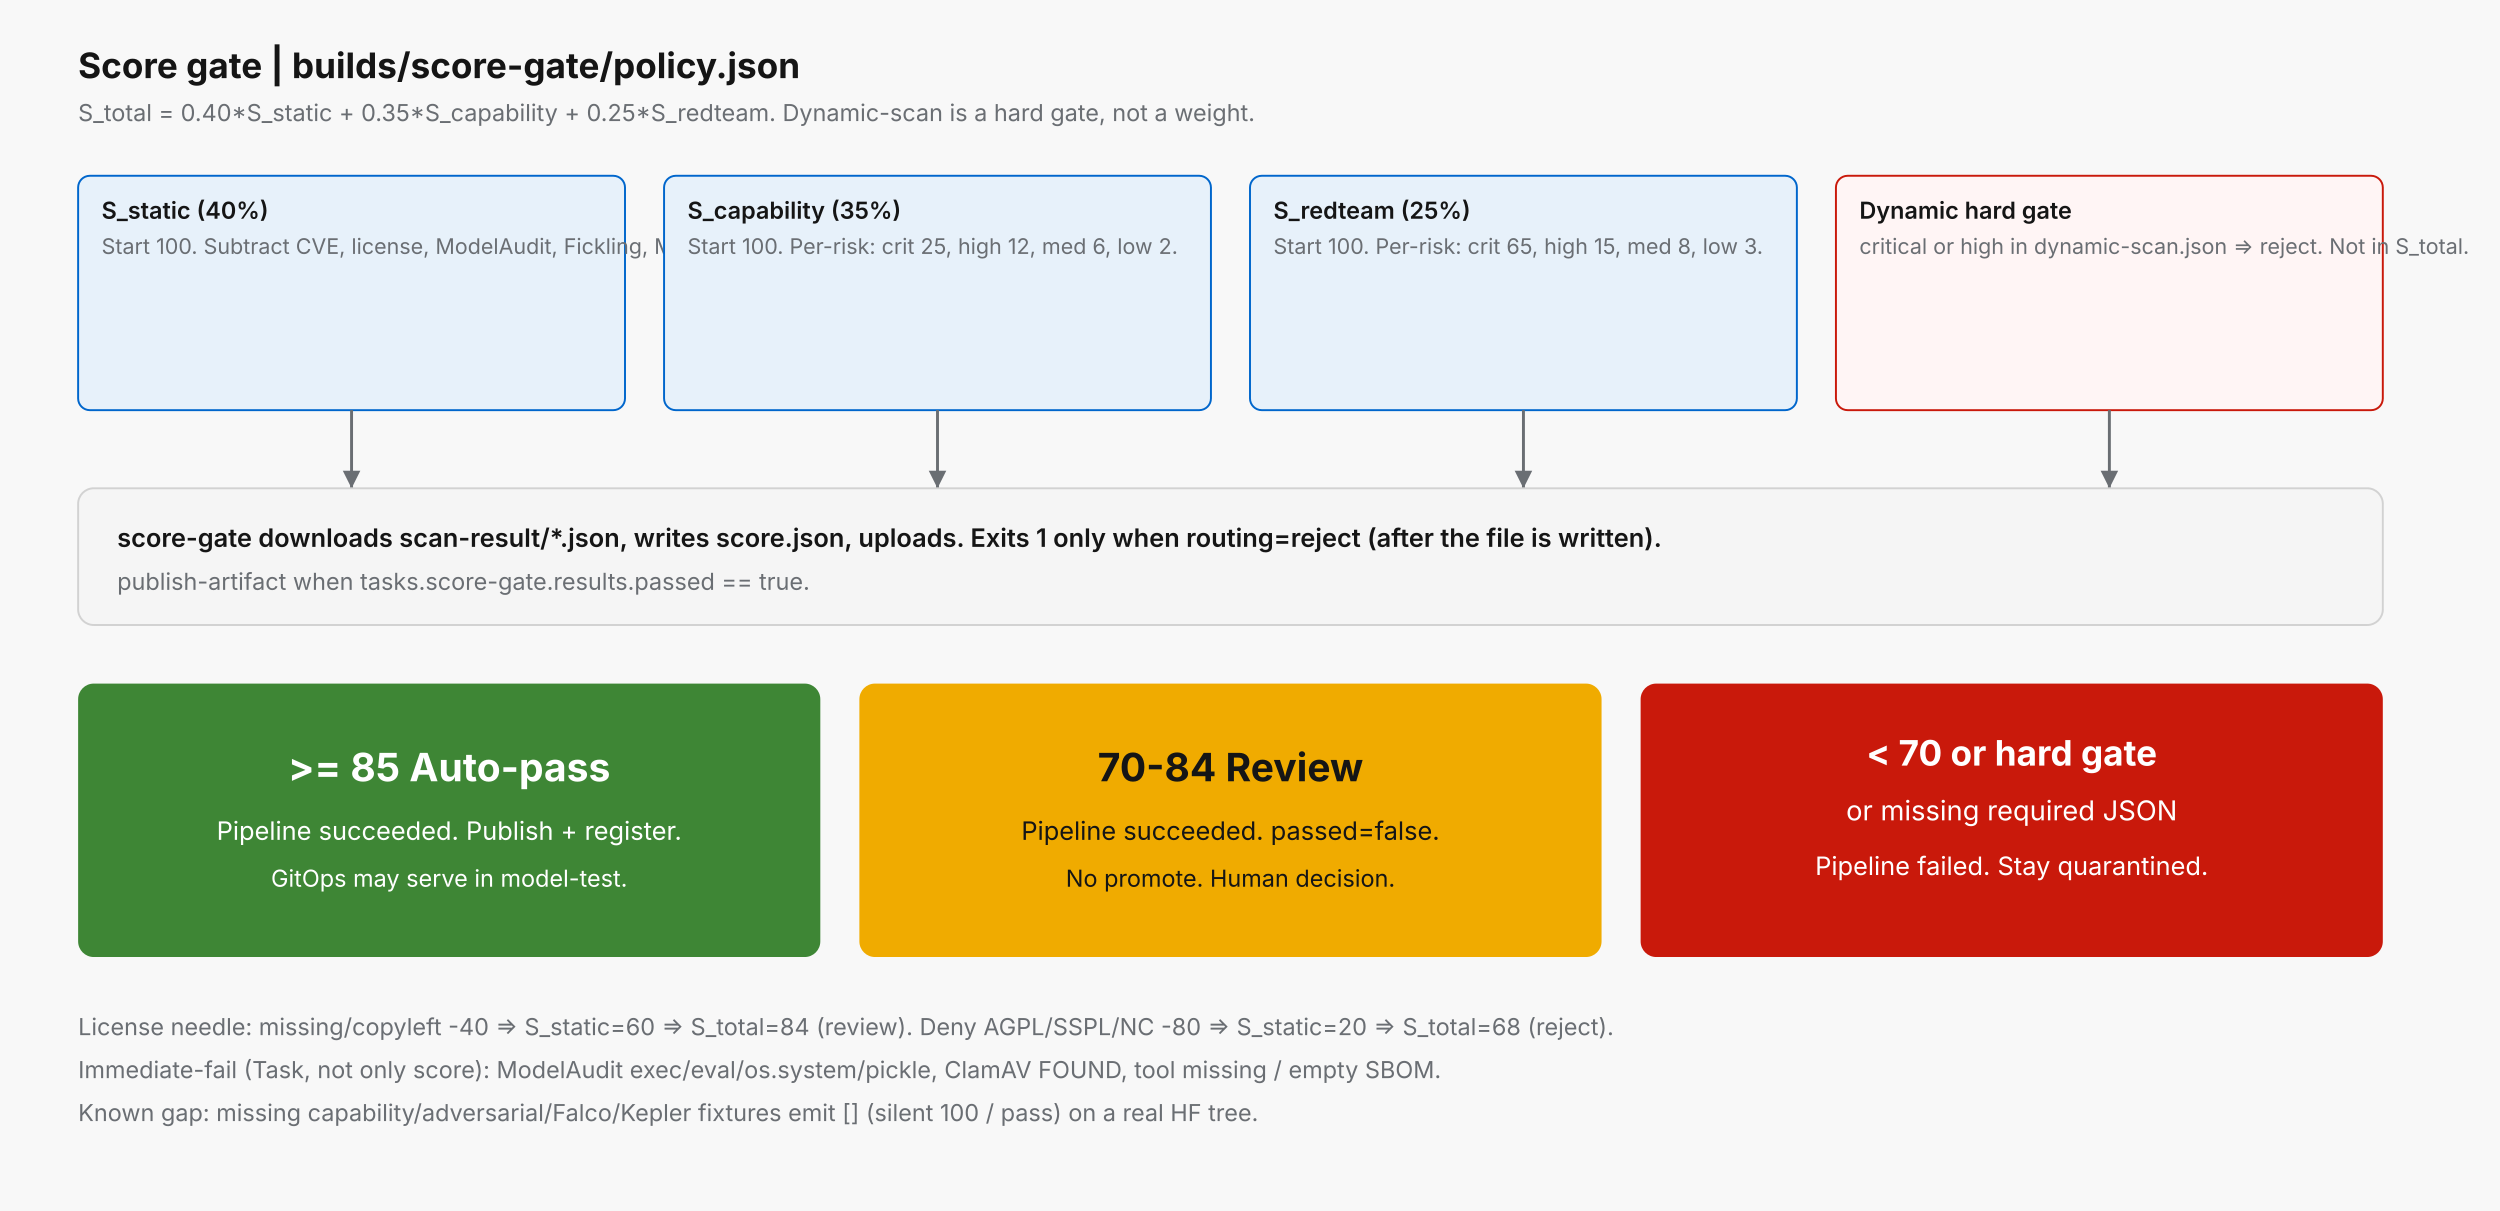
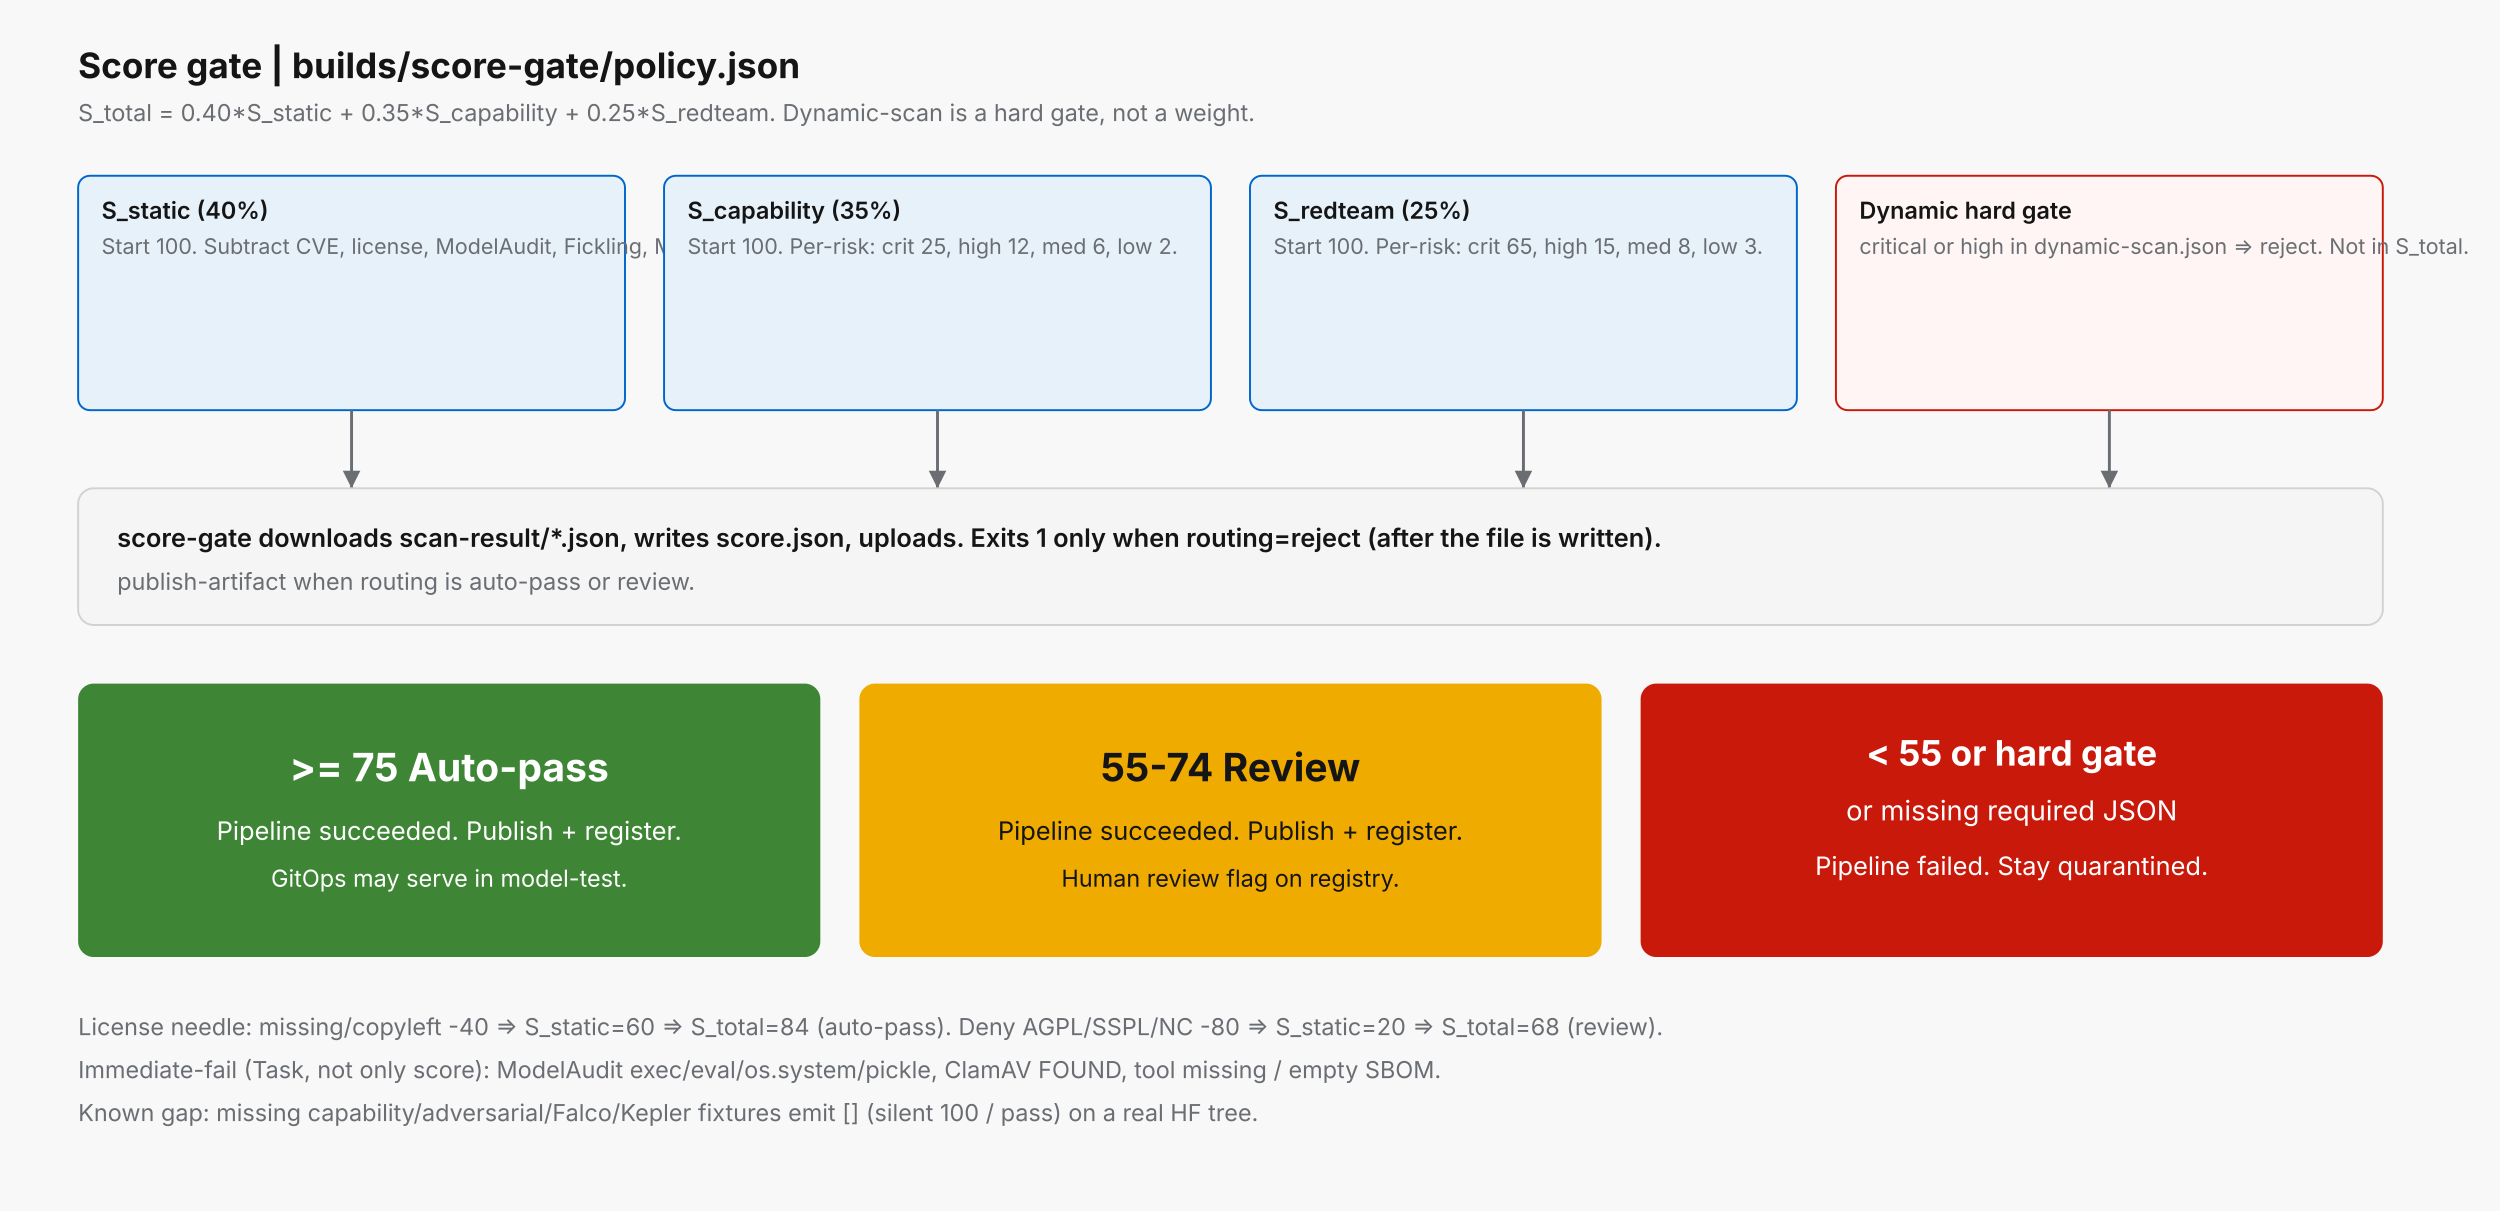
<svg xmlns="http://www.w3.org/2000/svg" viewBox="0 0 1280 620" role="img" aria-label="Score gate formula and routing">
  <rect x="0" y="0" width="1280" height="620" rx="0" fill="#F8F8F8" stroke="#F8F8F8" stroke-width="0" />
  <defs>
    <marker id="arr" markerWidth="8" markerHeight="8" refX="6" refY="3" orient="auto">
      <path d="M0,0 L6,3 L0,6" fill="#6A6E73" />
    </marker>
  </defs>
  <text x="40" y="40" fill="#151515" font-size="18" font-weight="700" text-anchor="start" font-family="system-ui, -apple-system, Segoe UI, sans-serif">Score gate  |  builds/score-gate/policy.json</text>
  <text x="40" y="62" fill="#6A6E73" font-size="12" font-weight="400" text-anchor="start" font-family="system-ui, -apple-system, Segoe UI, sans-serif">S_total = 0.40*S_static + 0.35*S_capability + 0.25*S_redteam. Dynamic-scan is a hard gate, not a weight.</text>
  <rect x="40" y="90" width="280" height="120" rx="6" fill="#E7F1FA" stroke="#0066CC" stroke-width="1" />
  <text x="52" y="112" fill="#151515" font-size="12" font-weight="600" text-anchor="start" font-family="system-ui, -apple-system, Segoe UI, sans-serif">S_static  (40%)</text>
  <text x="52" y="130" fill="#6A6E73" font-size="11" font-weight="400" text-anchor="start" font-family="system-ui, -apple-system, Segoe UI, sans-serif">Start 100. Subtract CVE, license, ModelAudit, Fickling, ModelScan, Magika. Caps apply.</text>
  <rect x="340" y="90" width="280" height="120" rx="6" fill="#E7F1FA" stroke="#0066CC" stroke-width="1" />
  <text x="352" y="112" fill="#151515" font-size="12" font-weight="600" text-anchor="start" font-family="system-ui, -apple-system, Segoe UI, sans-serif">S_capability  (35%)</text>
  <text x="352" y="130" fill="#6A6E73" font-size="11" font-weight="400" text-anchor="start" font-family="system-ui, -apple-system, Segoe UI, sans-serif">Start 100. Per-risk: crit 25, high 12, med 6, low 2.</text>
  <rect x="640" y="90" width="280" height="120" rx="6" fill="#E7F1FA" stroke="#0066CC" stroke-width="1" />
  <text x="652" y="112" fill="#151515" font-size="12" font-weight="600" text-anchor="start" font-family="system-ui, -apple-system, Segoe UI, sans-serif">S_redteam  (25%)</text>
  <text x="652" y="130" fill="#6A6E73" font-size="11" font-weight="400" text-anchor="start" font-family="system-ui, -apple-system, Segoe UI, sans-serif">Start 100. Per-risk: crit 65, high 15, med 8, low 3.</text>
  <rect x="940" y="90" width="280" height="120" rx="6" fill="#FFF5F5" stroke="#C9190B" stroke-width="1" />
  <text x="952" y="112" fill="#151515" font-size="12" font-weight="600" text-anchor="start" font-family="system-ui, -apple-system, Segoe UI, sans-serif">Dynamic hard gate</text>
  <text x="952" y="130" fill="#6A6E73" font-size="11" font-weight="400" text-anchor="start" font-family="system-ui, -apple-system, Segoe UI, sans-serif">critical or high in dynamic-scan.json =&gt; reject. Not in S_total.</text>
  <line x1="180" y1="210" x2="180" y2="250" stroke="#6A6E73" stroke-width="1.5" marker-end="url(#arr)" />
  <line x1="480" y1="210" x2="480" y2="250" stroke="#6A6E73" stroke-width="1.5" marker-end="url(#arr)" />
  <line x1="780" y1="210" x2="780" y2="250" stroke="#6A6E73" stroke-width="1.5" marker-end="url(#arr)" />
  <line x1="1080" y1="210" x2="1080" y2="250" stroke="#6A6E73" stroke-width="1.5" marker-end="url(#arr)" />
  <rect x="40" y="250" width="1180" height="70" rx="8" fill="#F5F5F5" stroke="#D2D2D2" stroke-width="1" />
  <text x="60" y="280" fill="#151515" font-size="13" font-weight="600" text-anchor="start" font-family="system-ui, -apple-system, Segoe UI, sans-serif">score-gate downloads scan-result/*.json, writes score.json, uploads. Exits 1 only when routing=reject (after the file is written).</text>
-   <text x="60" y="302" fill="#6A6E73" font-size="12" font-weight="400" text-anchor="start" font-family="system-ui, -apple-system, Segoe UI, sans-serif">publish-artifact when tasks.score-gate.results.passed == true.</text>
+   <text x="60" y="302" fill="#6A6E73" font-size="12" font-weight="400" text-anchor="start" font-family="system-ui, -apple-system, Segoe UI, sans-serif">publish-artifact when routing is auto-pass or review.</text>
  <rect x="40" y="350" width="380" height="140" rx="8" fill="#3E8635" stroke="#3E8635" stroke-width="0" />
-   <text x="230" y="400" fill="#fff" font-size="20" font-weight="700" text-anchor="middle" font-family="system-ui, -apple-system, Segoe UI, sans-serif">&gt;= 85   Auto-pass</text>
+   <text x="230" y="400" fill="#fff" font-size="20" font-weight="700" text-anchor="middle" font-family="system-ui, -apple-system, Segoe UI, sans-serif">&gt;= 75   Auto-pass</text>
  <text x="230" y="430" fill="#fff" font-size="13" font-weight="400" text-anchor="middle" font-family="system-ui, -apple-system, Segoe UI, sans-serif">Pipeline succeeded. Publish + register.</text>
  <text x="230" y="454" fill="#fff" font-size="12" font-weight="400" text-anchor="middle" font-family="system-ui, -apple-system, Segoe UI, sans-serif">GitOps may serve in model-test.</text>
  <rect x="440" y="350" width="380" height="140" rx="8" fill="#F0AB00" stroke="#F0AB00" stroke-width="0" />
-   <text x="630" y="400" fill="#151515" font-size="20" font-weight="700" text-anchor="middle" font-family="system-ui, -apple-system, Segoe UI, sans-serif">70-84   Review</text>
-   <text x="630" y="430" fill="#151515" font-size="13" font-weight="400" text-anchor="middle" font-family="system-ui, -apple-system, Segoe UI, sans-serif">Pipeline succeeded. passed=false.</text>
-   <text x="630" y="454" fill="#151515" font-size="12" font-weight="400" text-anchor="middle" font-family="system-ui, -apple-system, Segoe UI, sans-serif">No promote. Human decision.</text>
+   <text x="630" y="400" fill="#151515" font-size="20" font-weight="700" text-anchor="middle" font-family="system-ui, -apple-system, Segoe UI, sans-serif">55-74   Review</text>
+   <text x="630" y="430" fill="#151515" font-size="13" font-weight="400" text-anchor="middle" font-family="system-ui, -apple-system, Segoe UI, sans-serif">Pipeline succeeded. Publish + register.</text>
+   <text x="630" y="454" fill="#151515" font-size="12" font-weight="400" text-anchor="middle" font-family="system-ui, -apple-system, Segoe UI, sans-serif">Human review flag on registry.</text>
  <rect x="840" y="350" width="380" height="140" rx="8" fill="#C9190B" stroke="#C9190B" stroke-width="0" />
-   <text x="1030" y="392" fill="#fff" font-size="18" font-weight="700" text-anchor="middle" font-family="system-ui, -apple-system, Segoe UI, sans-serif">&lt; 70  or  hard gate</text>
+   <text x="1030" y="392" fill="#fff" font-size="18" font-weight="700" text-anchor="middle" font-family="system-ui, -apple-system, Segoe UI, sans-serif">&lt; 55  or  hard gate</text>
  <text x="1030" y="420" fill="#fff" font-size="14" font-weight="400" text-anchor="middle" font-family="system-ui, -apple-system, Segoe UI, sans-serif">or missing required JSON</text>
  <text x="1030" y="448" fill="#fff" font-size="13" font-weight="400" text-anchor="middle" font-family="system-ui, -apple-system, Segoe UI, sans-serif">Pipeline failed. Stay quarantined.</text>
-   <text x="40" y="530" fill="#6A6E73" font-size="12" font-weight="400" text-anchor="start" font-family="system-ui, -apple-system, Segoe UI, sans-serif">License needle: missing/copyleft -40 =&gt; S_static=60 =&gt; S_total=84 (review). Deny AGPL/SSPL/NC -80 =&gt; S_static=20 =&gt; S_total=68 (reject).</text>
+   <text x="40" y="530" fill="#6A6E73" font-size="12" font-weight="400" text-anchor="start" font-family="system-ui, -apple-system, Segoe UI, sans-serif">License needle: missing/copyleft -40 =&gt; S_static=60 =&gt; S_total=84 (auto-pass). Deny AGPL/SSPL/NC -80 =&gt; S_static=20 =&gt; S_total=68 (review).</text>
  <text x="40" y="552" fill="#6A6E73" font-size="12" font-weight="400" text-anchor="start" font-family="system-ui, -apple-system, Segoe UI, sans-serif">Immediate-fail (Task, not only score): ModelAudit exec/eval/os.system/pickle, ClamAV FOUND, tool missing / empty SBOM.</text>
  <text x="40" y="574" fill="#6A6E73" font-size="12" font-weight="400" text-anchor="start" font-family="system-ui, -apple-system, Segoe UI, sans-serif">Known gap: missing capability/adversarial/Falco/Kepler fixtures emit [] (silent 100 / pass) on a real HF tree.</text>
</svg>
